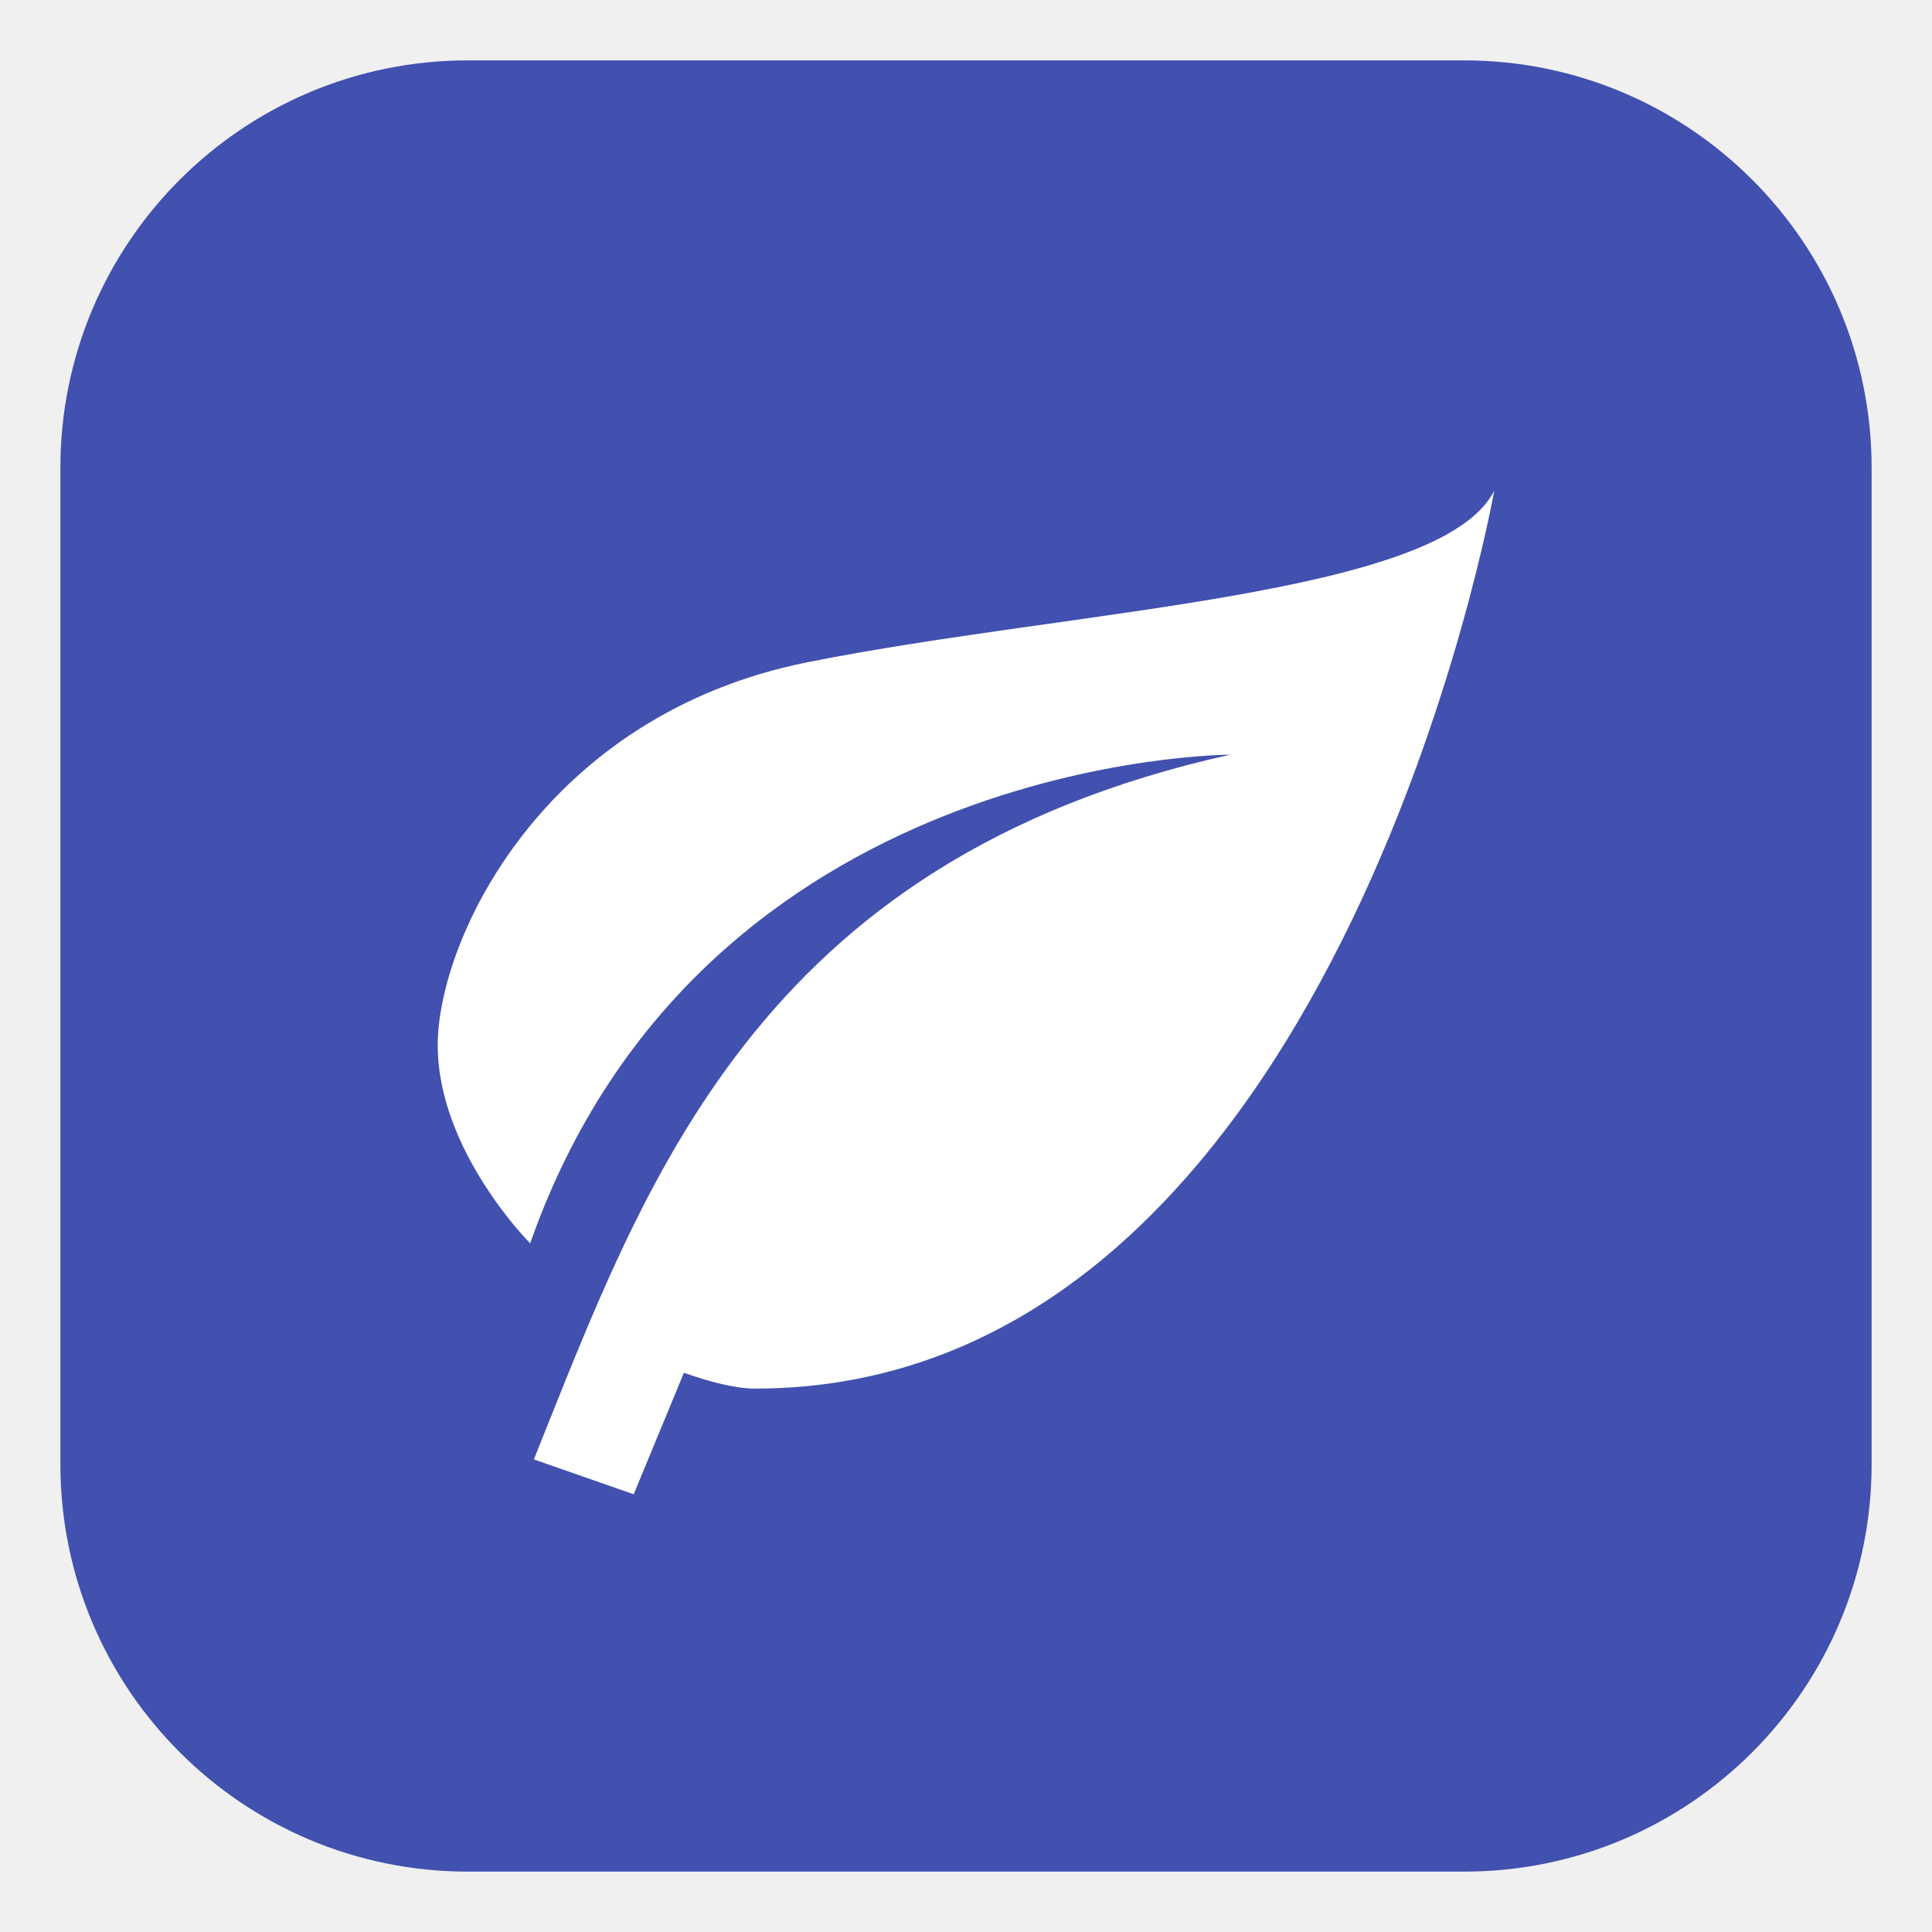
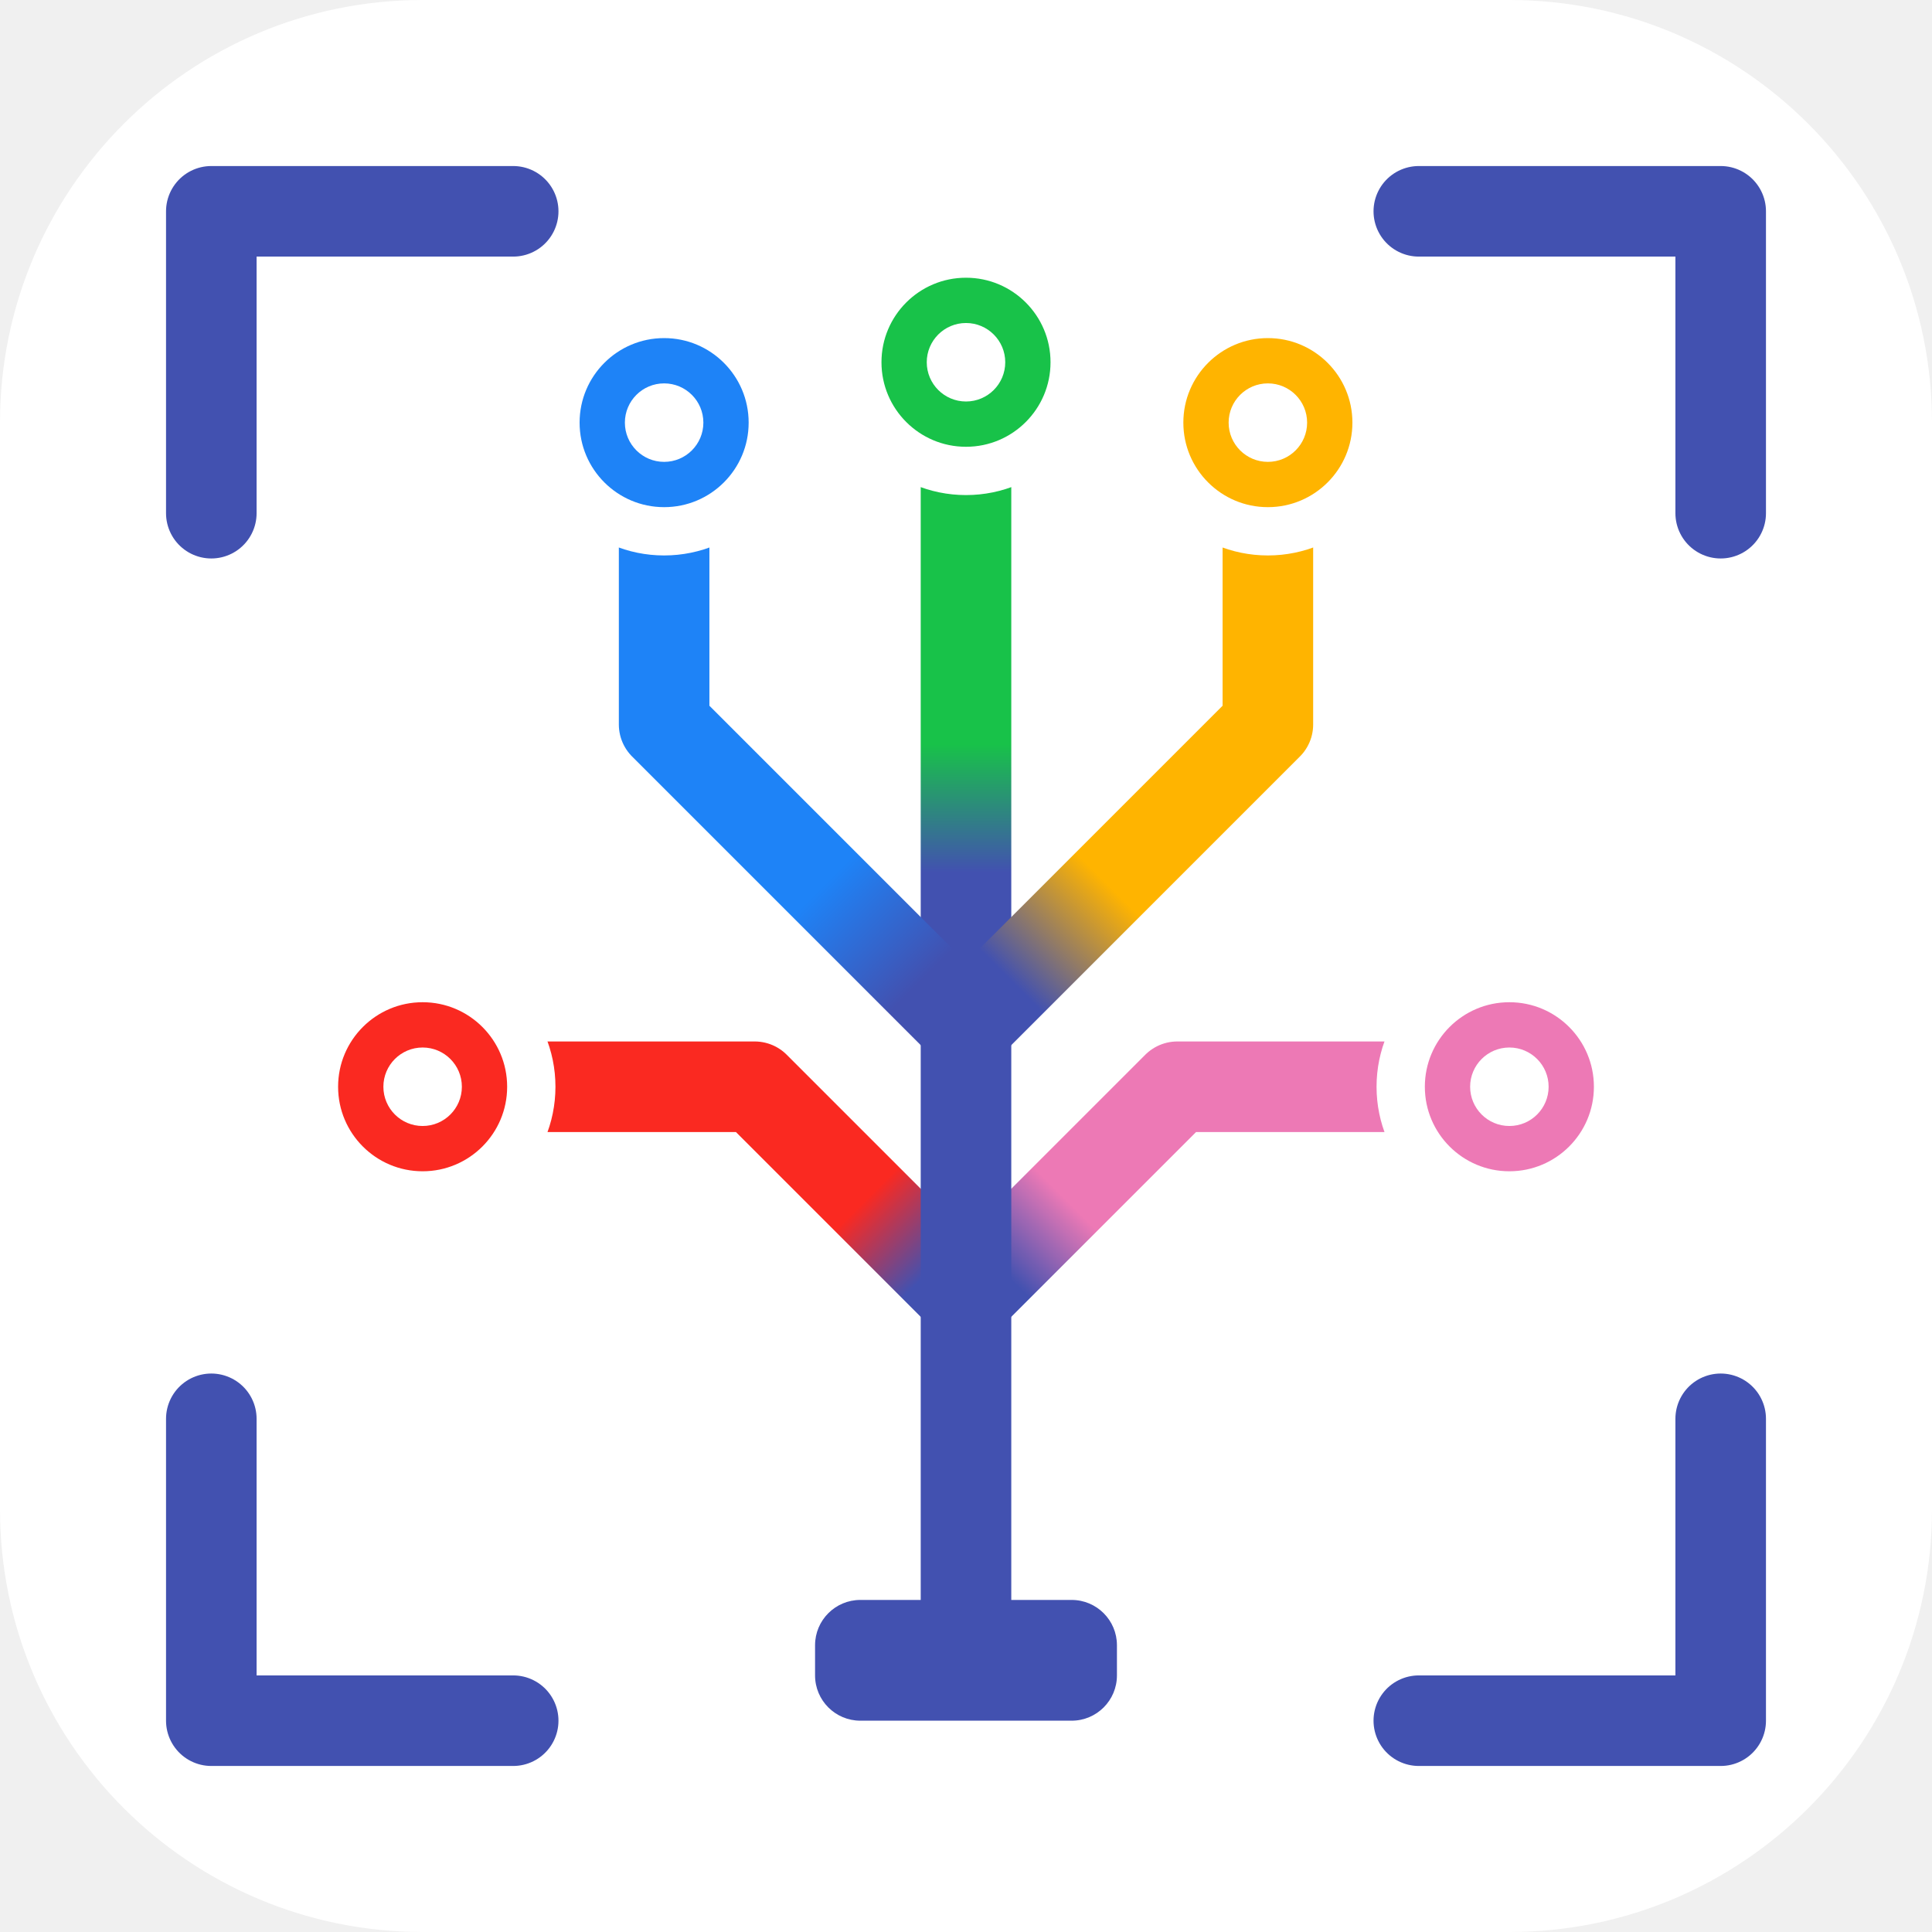
- <svg xmlns="http://www.w3.org/2000/svg" viewBox="0 0 512 512">
-   <rect x="16" y="16" width="480" height="480" rx="108" fill="#4250af" />
-   <g transform="translate(88 88) scale(14)">
-     <path fill="#ffffff" d="M17,8C8,10 5.9,16.17 3.82,21.34L5.71,22L6.66,19.7C7.14,19.87 7.64,20 8,20C19,20 22,3 22,3C21,5 14,5.25 9,6.25C4,7.25 2,11.5 2,13.5C2,15.5 3.75,17.25 3.75,17.25C7,8 17,8 17,8Z" />
+ <svg xmlns="http://www.w3.org/2000/svg" viewBox="0 0 64 64" width="512" height="512">
+   <defs>
+     <linearGradient id="tx-green" gradientUnits="userSpaceOnUse" x1="32" y1="34" x2="32" y2="17">
+       <stop offset="0.3" stop-color="#4251B0" />
+       <stop offset="0.55" stop-color="#18C249" />
+     </linearGradient>
+     <linearGradient id="tx-blue" gradientUnits="userSpaceOnUse" x1="32" y1="34" x2="22" y2="24">
+       <stop offset="0.15" stop-color="#4251B0" />
+       <stop offset="0.47" stop-color="#1E83F7" />
+     </linearGradient>
+     <linearGradient id="tx-yellow" gradientUnits="userSpaceOnUse" x1="32" y1="34" x2="42" y2="24">
+       <stop offset="0.15" stop-color="#4251B0" />
+       <stop offset="0.47" stop-color="#FFB400" />
+     </linearGradient>
+     <linearGradient id="tx-red" gradientUnits="userSpaceOnUse" x1="32" y1="43" x2="25" y2="36">
+       <stop offset="0.15" stop-color="#4251B0" />
+       <stop offset="0.47" stop-color="#FA2921" />
+     </linearGradient>
+     <linearGradient id="tx-pink" gradientUnits="userSpaceOnUse" x1="32" y1="43" x2="39" y2="36">
+       <stop offset="0.15" stop-color="#4251B0" />
+       <stop offset="0.47" stop-color="#ED79B5" />
+     </linearGradient>
+   </defs>
+   <rect width="64" height="64" rx="14" fill="#ffffff" />
+   <path d="M7 17V7h10M47 7h10v10M7 47v10h10M57 47v10H47" fill="none" stroke="#4251B0" stroke-width="3" stroke-linecap="round" stroke-linejoin="round" />
+   <g fill="none" stroke-width="3" stroke-linecap="round" stroke-linejoin="round">
+     <path d="M32 34V14" stroke="url(#tx-green)" />
+     <path d="M32 34l-10-10v-8" stroke="url(#tx-blue)" />
+     <path d="M32 34l10-10v-8" stroke="url(#tx-yellow)" />
+     <path d="M32 43l-7-7h-9" stroke="url(#tx-red)" />
+     <path d="M32 43l7-7h9" stroke="url(#tx-pink)" />
+     <path d="M32 54V34" stroke="#4251B0" />
  </g>
+   <g stroke="#ffffff" stroke-width="1.6">
+     <circle cx="32" cy="12" r="3.6" fill="#18C249" />
+     <circle cx="22" cy="14" r="3.6" fill="#1E83F7" />
+     <circle cx="42" cy="14" r="3.6" fill="#FFB400" />
+     <circle cx="14" cy="36" r="3.6" fill="#FA2921" />
+     <circle cx="50" cy="36" r="3.6" fill="#ED79B5" />
+   </g>
+   <g fill="#ffffff">
+     <circle cx="32" cy="12" r="1.3" />
+     <circle cx="22" cy="14" r="1.3" />
+     <circle cx="42" cy="14" r="1.3" />
+     <circle cx="14" cy="36" r="1.3" />
+     <circle cx="50" cy="36" r="1.3" />
+   </g>
+   <rect x="27" y="53" width="10" height="4" rx="1.5" fill="#4251B0" />
</svg>
